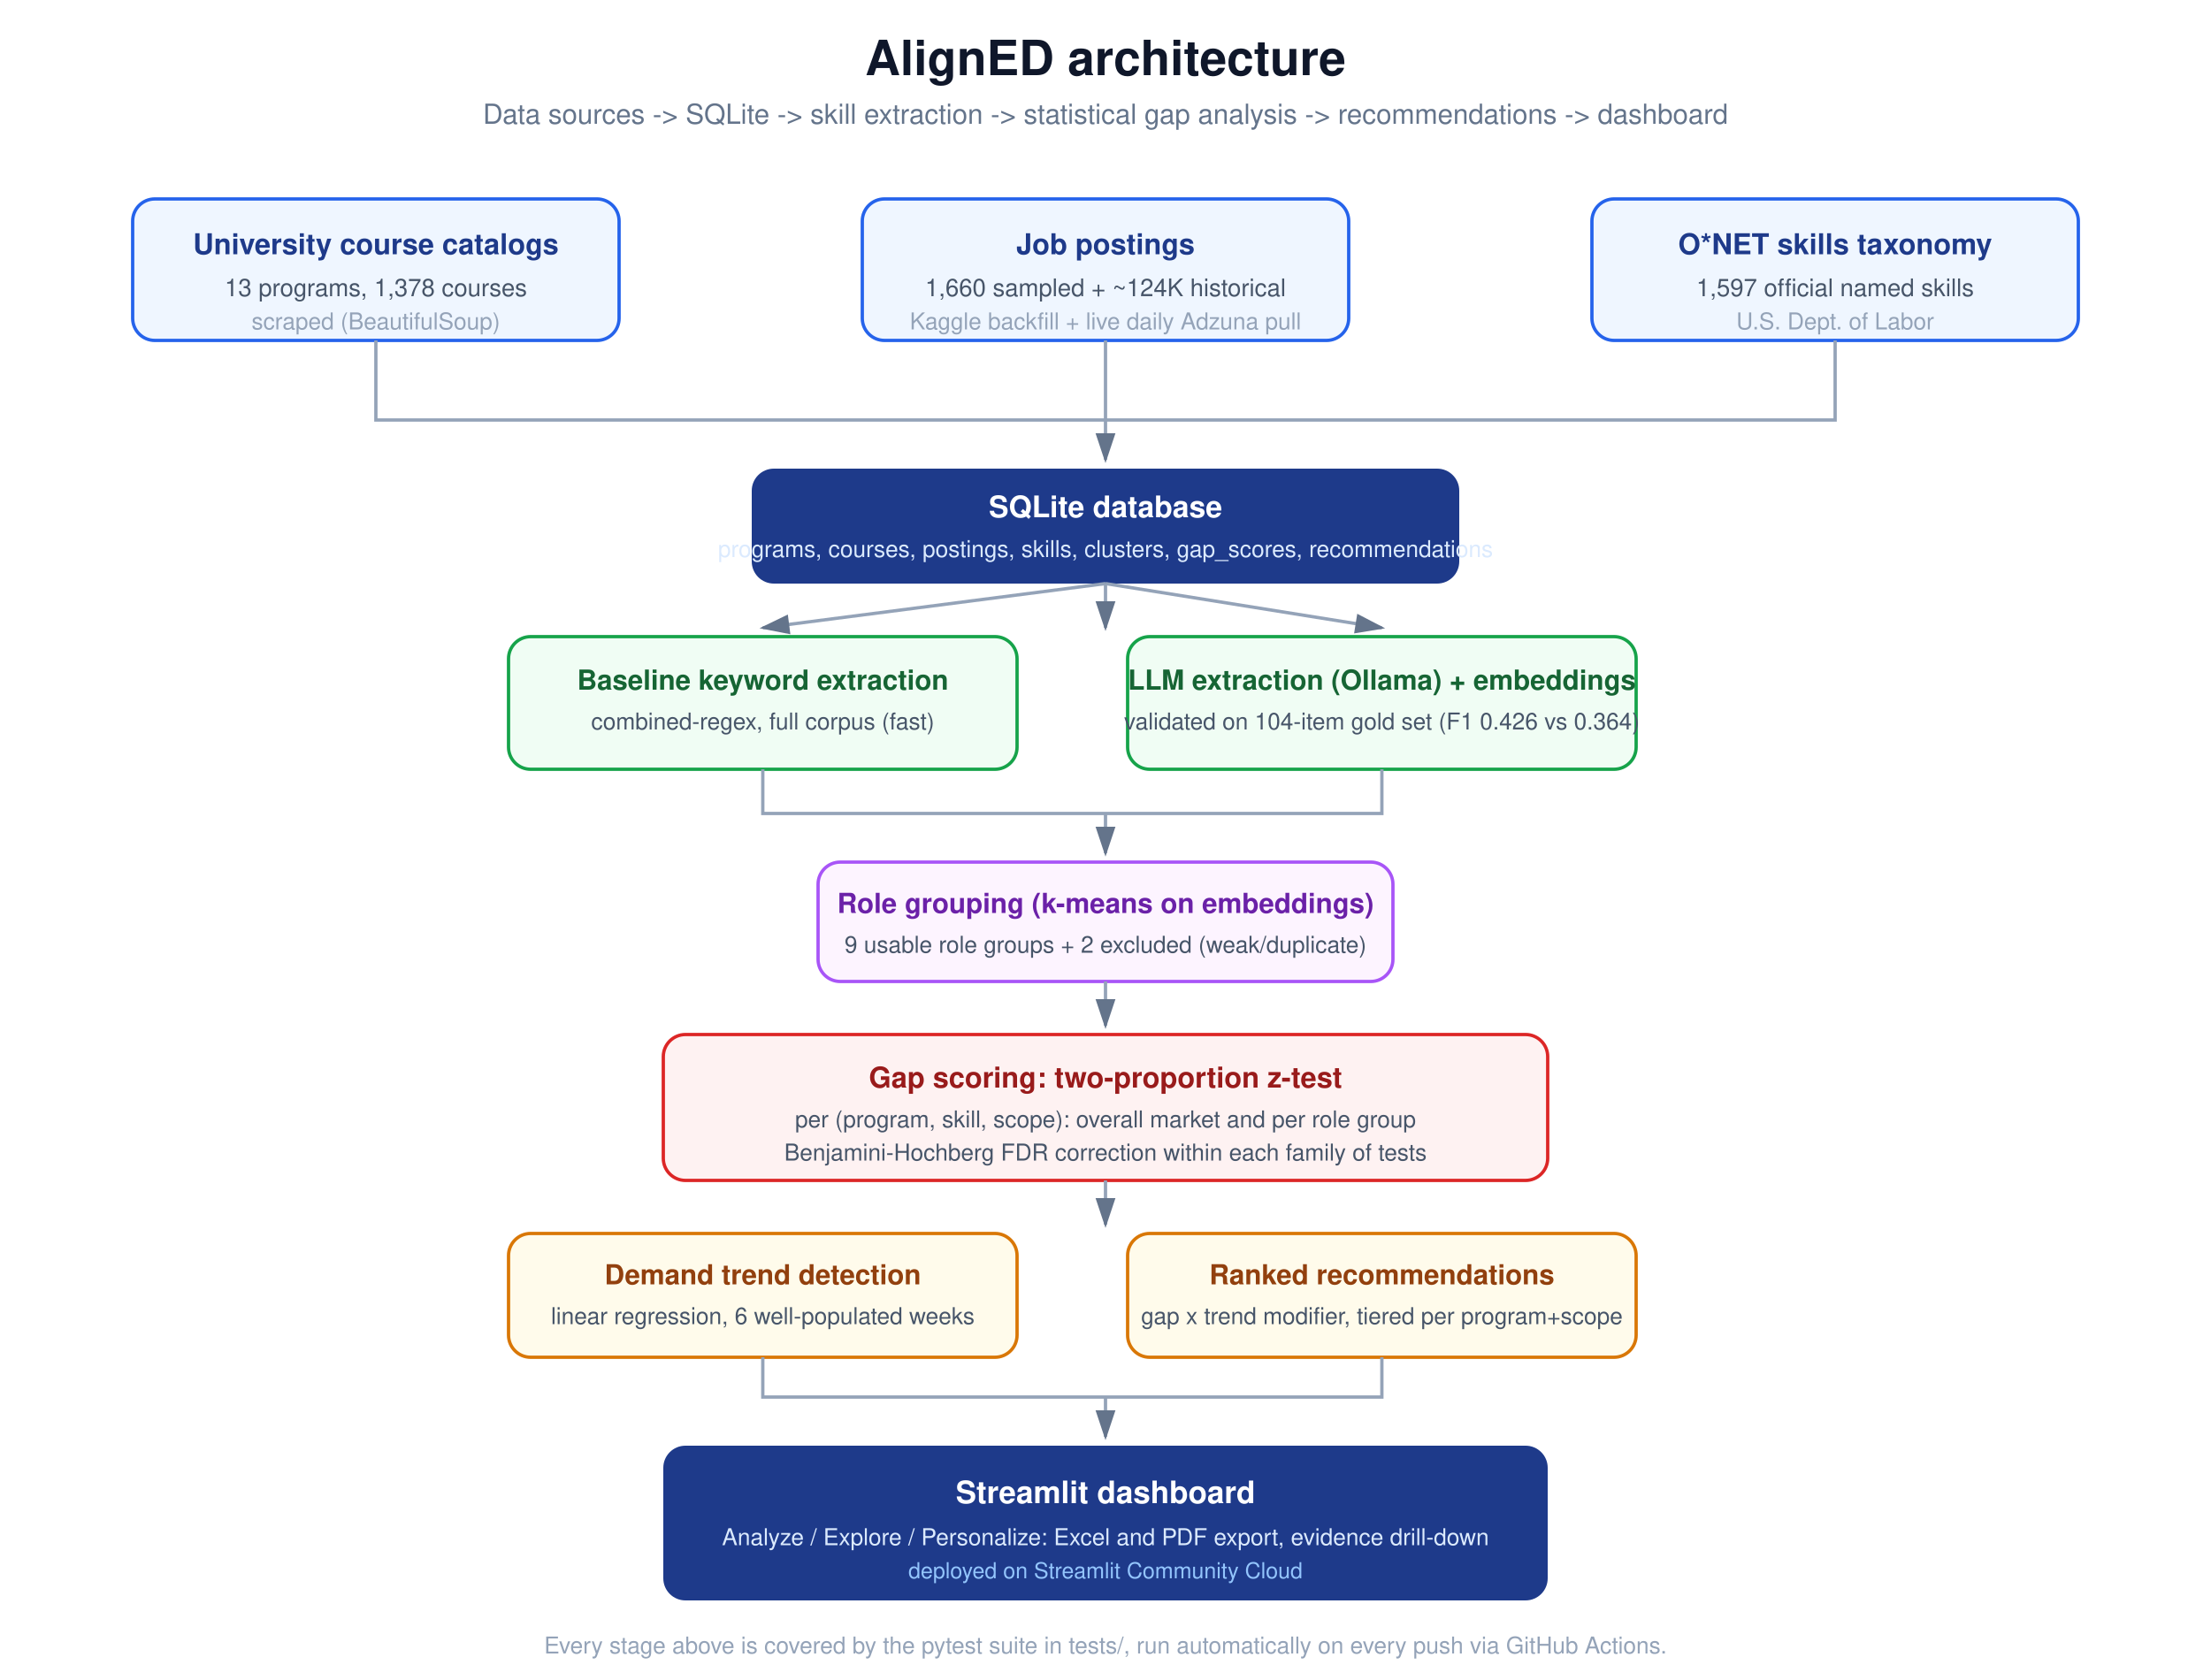
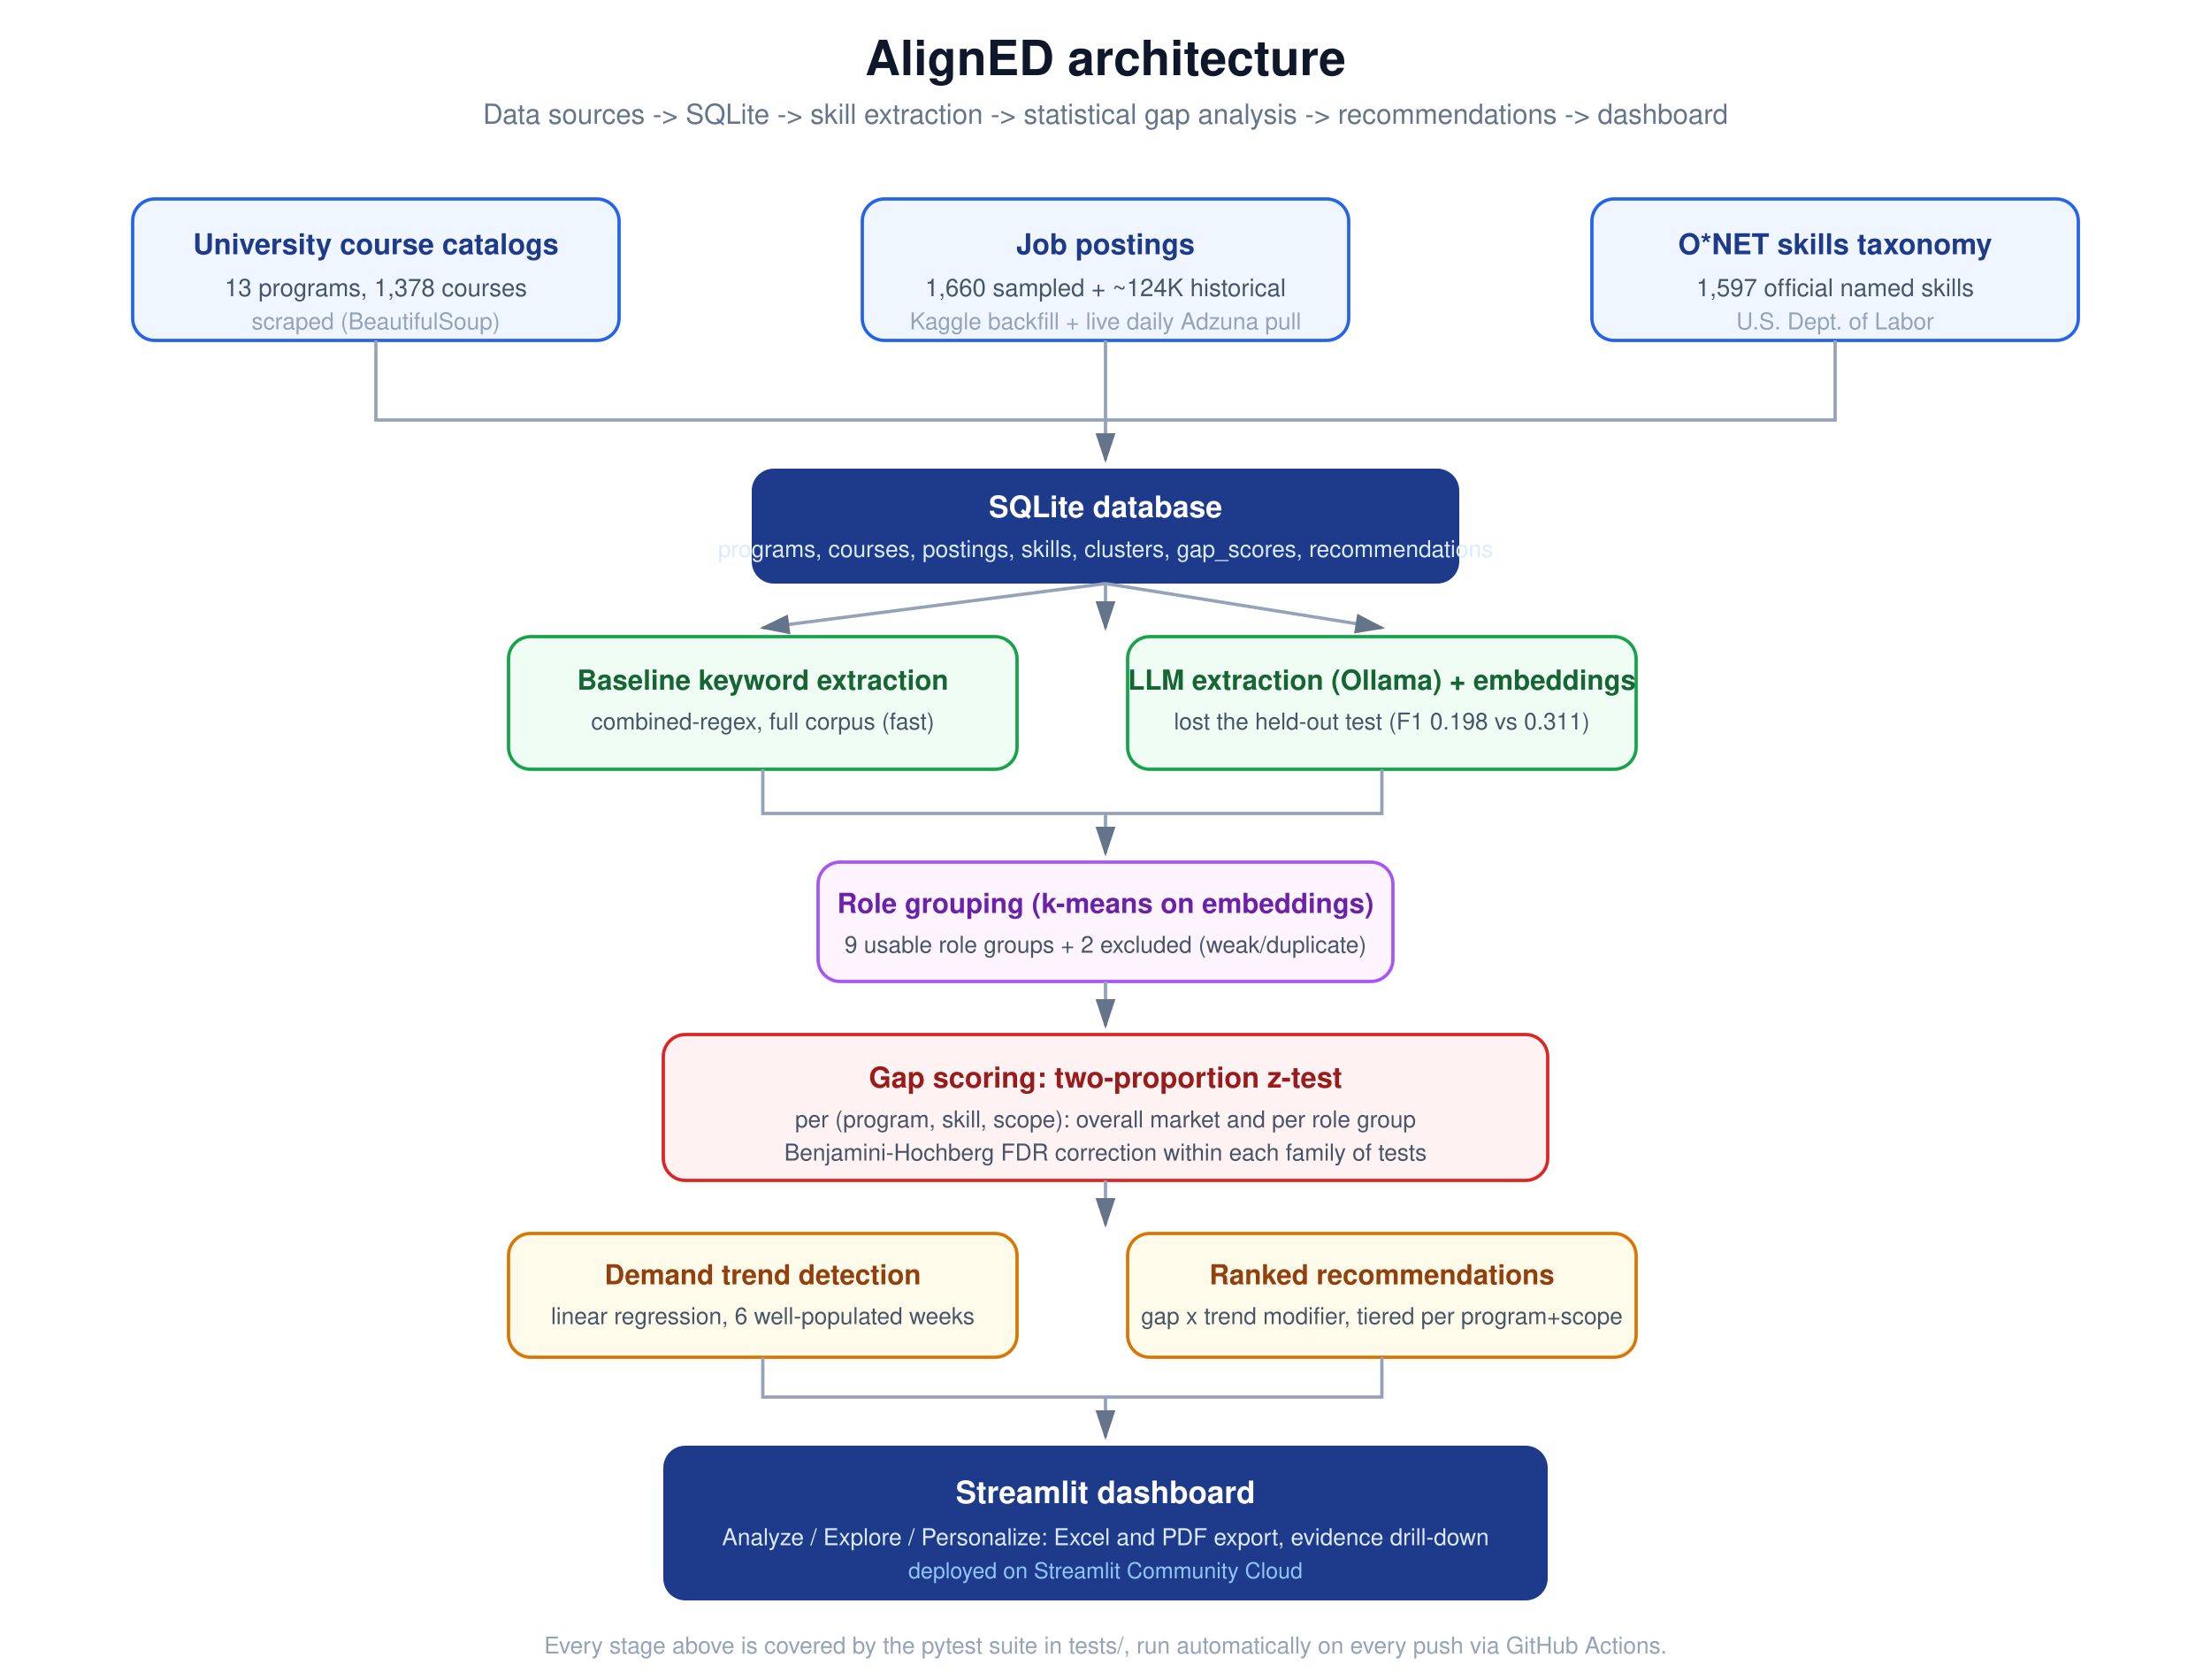
<svg xmlns="http://www.w3.org/2000/svg" viewBox="0 0 1000 760" font-family="Helvetica, Arial, sans-serif">
  <defs>
    <marker id="arrow" markerWidth="10" markerHeight="10" refX="8" refY="3" orient="auto" markerUnits="strokeWidth">
      <path d="M0,0 L0,6 L9,3 z" fill="#64748B" />
    </marker>
  </defs>
  <rect width="1000" height="760" fill="#FFFFFF" />
  <text x="500" y="34" text-anchor="middle" font-size="22" font-weight="700" fill="#0F172A">AlignED architecture</text>
  <text x="500" y="56" text-anchor="middle" font-size="12.5" fill="#64748B">Data sources -&gt; SQLite -&gt; skill extraction -&gt; statistical gap analysis -&gt; recommendations -&gt; dashboard</text>
  <g>
    <rect x="60" y="90" width="220" height="64" rx="10" fill="#EFF6FF" stroke="#2563EB" stroke-width="1.5" />
    <text x="170" y="115" text-anchor="middle" font-size="13" font-weight="700" fill="#1E3A8A">University course catalogs</text>
    <text x="170" y="134" text-anchor="middle" font-size="11" fill="#475569">13 programs, 1,378 courses</text>
    <text x="170" y="149" text-anchor="middle" font-size="10.5" fill="#94A3B8">scraped (BeautifulSoup)</text>
  </g>
  <g>
    <rect x="390" y="90" width="220" height="64" rx="10" fill="#EFF6FF" stroke="#2563EB" stroke-width="1.5" />
    <text x="500" y="115" text-anchor="middle" font-size="13" font-weight="700" fill="#1E3A8A">Job postings</text>
    <text x="500" y="134" text-anchor="middle" font-size="11" fill="#475569">1,660 sampled + ~124K historical</text>
    <text x="500" y="149" text-anchor="middle" font-size="10.5" fill="#94A3B8">Kaggle backfill + live daily Adzuna pull</text>
  </g>
  <g>
    <rect x="720" y="90" width="220" height="64" rx="10" fill="#EFF6FF" stroke="#2563EB" stroke-width="1.5" />
    <text x="830" y="115" text-anchor="middle" font-size="13" font-weight="700" fill="#1E3A8A">O*NET skills taxonomy</text>
    <text x="830" y="134" text-anchor="middle" font-size="11" fill="#475569">1,597 official named skills</text>
    <text x="830" y="149" text-anchor="middle" font-size="10.5" fill="#94A3B8">U.S. Dept. of Labor</text>
  </g>
  <path d="M170,154 L170,190 L500,190" stroke="#94A3B8" fill="none" stroke-width="1.5" />
  <path d="M500,154 L500,190" stroke="#94A3B8" fill="none" stroke-width="1.5" />
  <path d="M830,154 L830,190 L500,190" stroke="#94A3B8" fill="none" stroke-width="1.5" />
  <path d="M500,190 L500,208" stroke="#94A3B8" fill="none" stroke-width="1.5" marker-end="url(#arrow)" />
  <rect x="340" y="212" width="320" height="52" rx="10" fill="#1E3A8A" />
  <text x="500" y="234" text-anchor="middle" font-size="13.5" font-weight="700" fill="#FFFFFF">SQLite database</text>
  <text x="500" y="252" text-anchor="middle" font-size="10.5" fill="#DBEAFE">programs, courses, postings, skills, clusters, gap_scores, recommendations</text>
  <path d="M500,264 L500,284" stroke="#94A3B8" fill="none" stroke-width="1.5" marker-end="url(#arrow)" />
  <g>
    <rect x="230" y="288" width="230" height="60" rx="10" fill="#F0FDF4" stroke="#16A34A" stroke-width="1.5" />
    <text x="345" y="312" text-anchor="middle" font-size="12.5" font-weight="700" fill="#166534">Baseline keyword extraction</text>
    <text x="345" y="330" text-anchor="middle" font-size="10.5" fill="#475569">combined-regex, full corpus (fast)</text>
  </g>
  <g>
    <rect x="510" y="288" width="230" height="60" rx="10" fill="#F0FDF4" stroke="#16A34A" stroke-width="1.5" />
    <text x="625" y="312" text-anchor="middle" font-size="12.5" font-weight="700" fill="#166534">LLM extraction (Ollama) + embeddings</text>
-     <text x="625" y="330" text-anchor="middle" font-size="10.5" fill="#475569">validated on 104-item gold set (F1 0.426 vs 0.364)</text>
+     <text x="625" y="330" text-anchor="middle" font-size="10.5" fill="#475569">lost the held-out test (F1 0.198 vs 0.311)</text>
  </g>
  <path d="M500,264 L345,284" stroke="#94A3B8" fill="none" stroke-width="1.5" marker-end="url(#arrow)" />
  <path d="M500,264 L625,284" stroke="#94A3B8" fill="none" stroke-width="1.5" marker-end="url(#arrow)" />
  <path d="M345,348 L345,368 L500,368" stroke="#94A3B8" fill="none" stroke-width="1.5" />
  <path d="M625,348 L625,368 L500,368" stroke="#94A3B8" fill="none" stroke-width="1.5" />
  <path d="M500,368 L500,386" stroke="#94A3B8" fill="none" stroke-width="1.5" marker-end="url(#arrow)" />
  <rect x="370" y="390" width="260" height="54" rx="10" fill="#FDF4FF" stroke="#A855F7" stroke-width="1.5" />
  <text x="500" y="413" text-anchor="middle" font-size="12.5" font-weight="700" fill="#6B21A8">Role grouping (k-means on embeddings)</text>
  <text x="500" y="431" text-anchor="middle" font-size="10.5" fill="#475569">9 usable role groups + 2 excluded (weak/duplicate)</text>
  <path d="M500,444 L500,464" stroke="#94A3B8" fill="none" stroke-width="1.5" marker-end="url(#arrow)" />
  <rect x="300" y="468" width="400" height="66" rx="10" fill="#FEF2F2" stroke="#DC2626" stroke-width="1.5" />
  <text x="500" y="492" text-anchor="middle" font-size="13" font-weight="700" fill="#991B1B">Gap scoring: two-proportion z-test</text>
  <text x="500" y="510" text-anchor="middle" font-size="10.5" fill="#475569">per (program, skill, scope): overall market and per role group</text>
  <text x="500" y="525" text-anchor="middle" font-size="10.5" fill="#475569">Benjamini-Hochberg FDR correction within each family of tests</text>
  <path d="M500,534 L500,554" stroke="#94A3B8" fill="none" stroke-width="1.5" marker-end="url(#arrow)" />
  <g>
    <rect x="230" y="558" width="230" height="56" rx="10" fill="#FFFBEB" stroke="#D97706" stroke-width="1.5" />
    <text x="345" y="581" text-anchor="middle" font-size="12.5" font-weight="700" fill="#92400E">Demand trend detection</text>
    <text x="345" y="599" text-anchor="middle" font-size="10.5" fill="#475569">linear regression, 6 well-populated weeks</text>
  </g>
  <g>
    <rect x="510" y="558" width="230" height="56" rx="10" fill="#FFFBEB" stroke="#D97706" stroke-width="1.5" />
    <text x="625" y="581" text-anchor="middle" font-size="12.5" font-weight="700" fill="#92400E">Ranked recommendations</text>
    <text x="625" y="599" text-anchor="middle" font-size="10.5" fill="#475569">gap x trend modifier, tiered per program+scope</text>
  </g>
  <path d="M345,614 L345,632 L500,632" stroke="#94A3B8" fill="none" stroke-width="1.5" />
  <path d="M625,614 L625,632 L500,632" stroke="#94A3B8" fill="none" stroke-width="1.5" />
  <path d="M500,632 L500,650" stroke="#94A3B8" fill="none" stroke-width="1.5" marker-end="url(#arrow)" />
  <rect x="300" y="654" width="400" height="70" rx="10" fill="#1E3A8A" />
  <text x="500" y="680" text-anchor="middle" font-size="14" font-weight="700" fill="#FFFFFF">Streamlit dashboard</text>
  <text x="500" y="699" text-anchor="middle" font-size="10.5" fill="#DBEAFE">Analyze / Explore / Personalize: Excel and PDF export, evidence drill-down</text>
  <text x="500" y="714" text-anchor="middle" font-size="10" fill="#93C5FD">deployed on Streamlit Community Cloud</text>
  <text x="500" y="748" text-anchor="middle" font-size="10.5" fill="#94A3B8">Every stage above is covered by the pytest suite in tests/, run automatically on every push via GitHub Actions.</text>
</svg>
